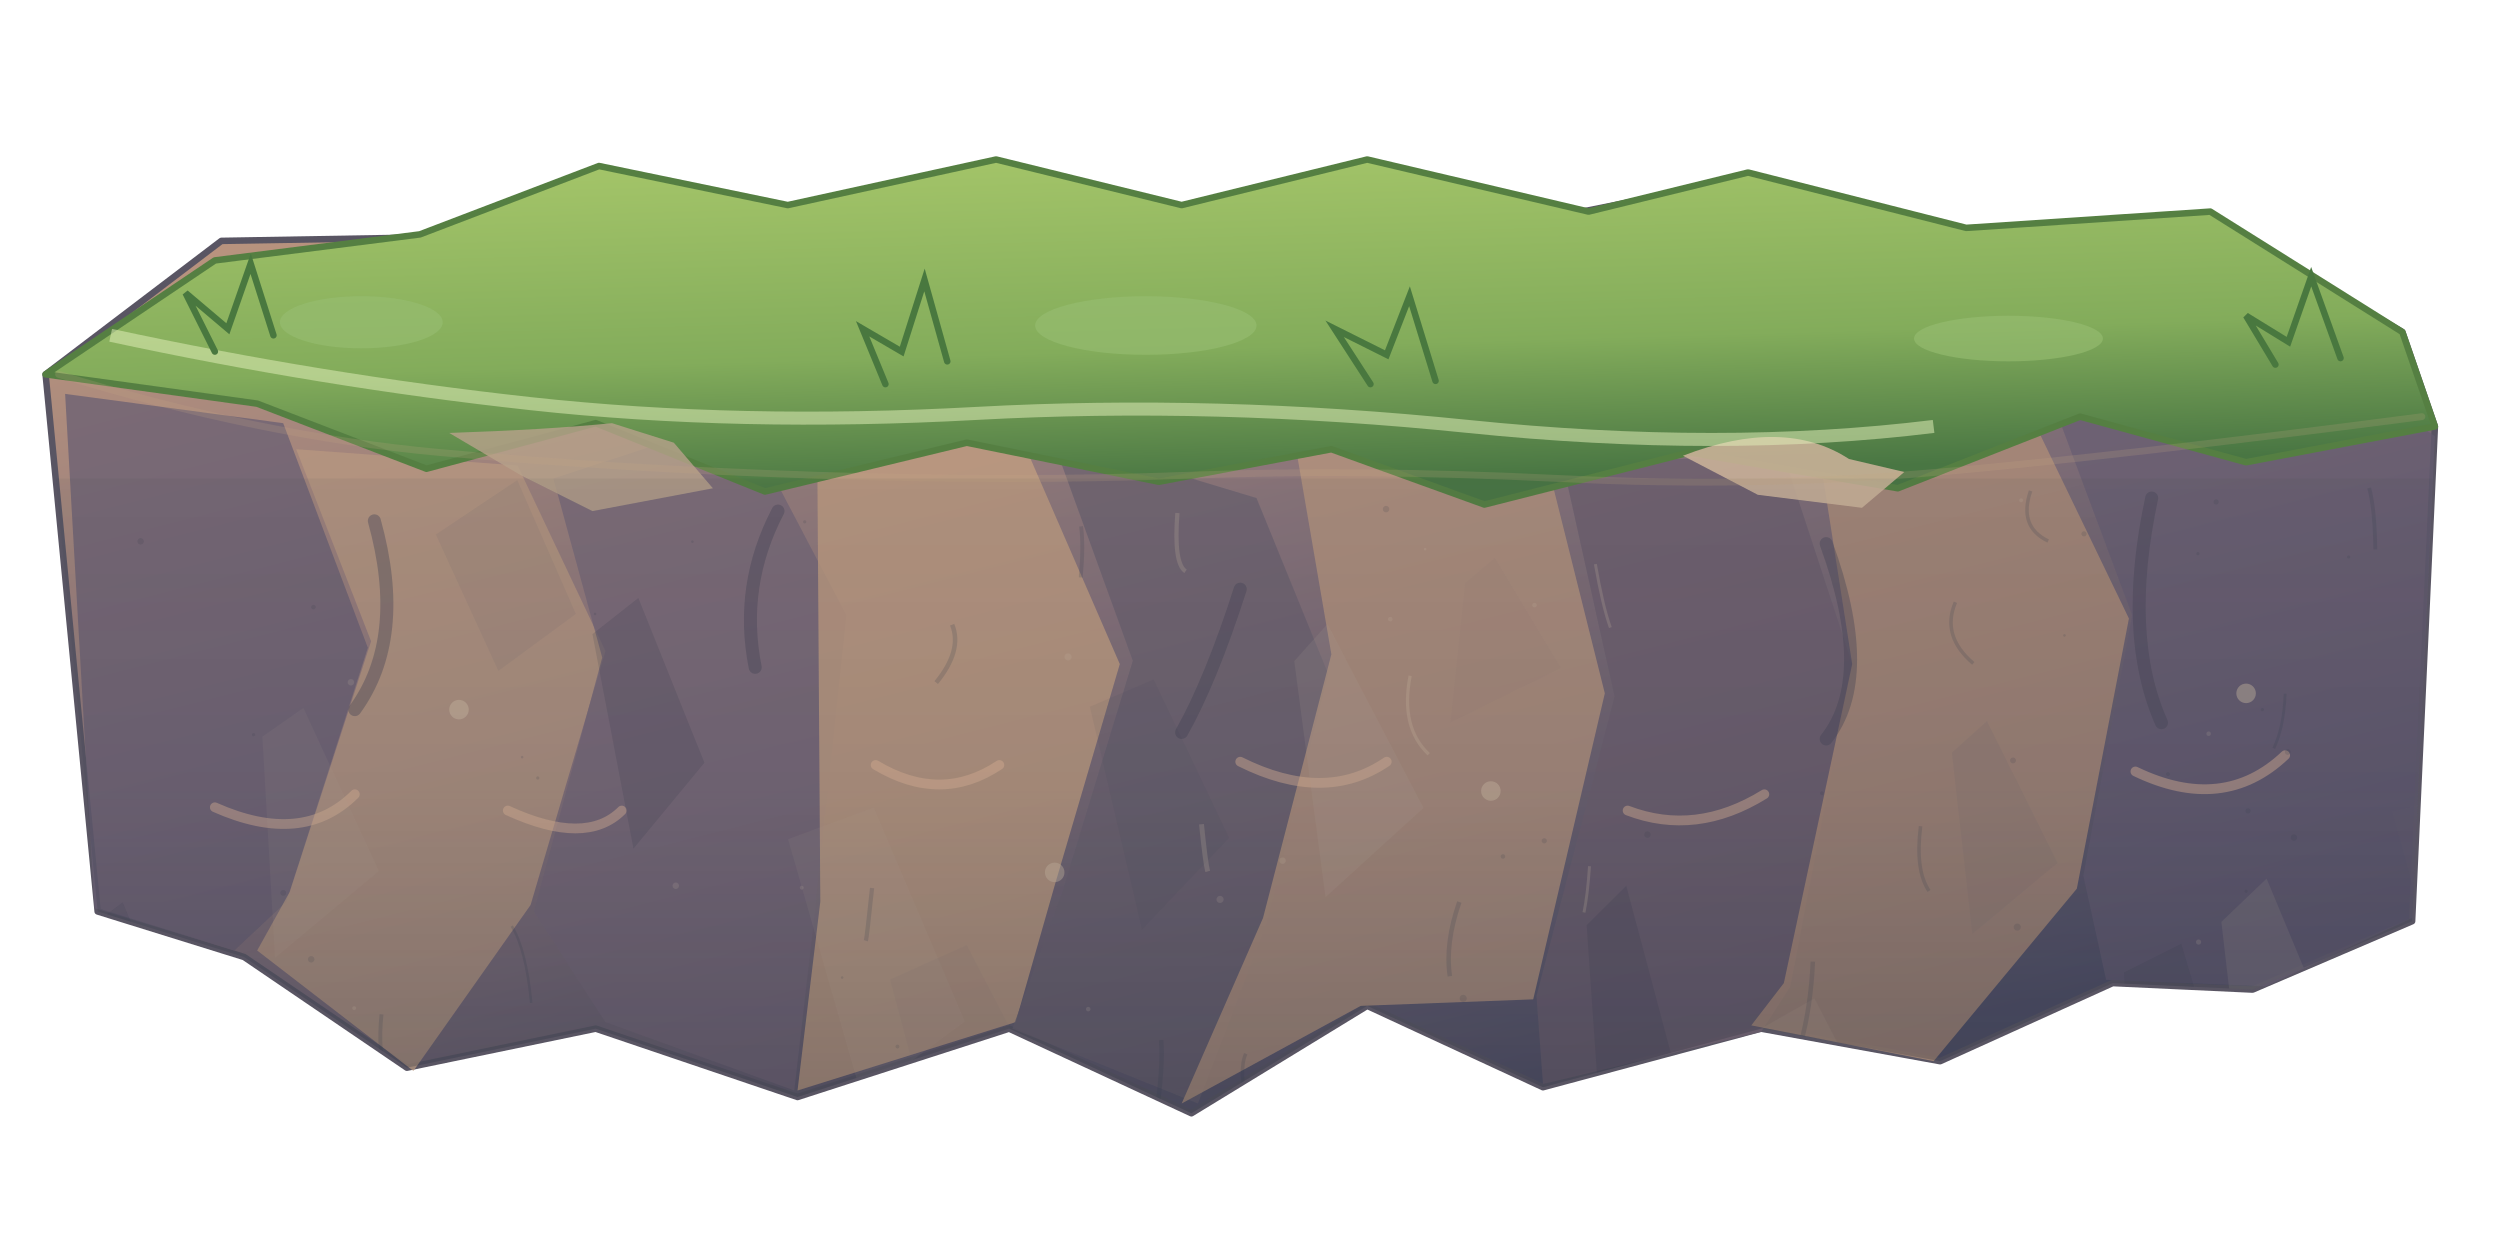
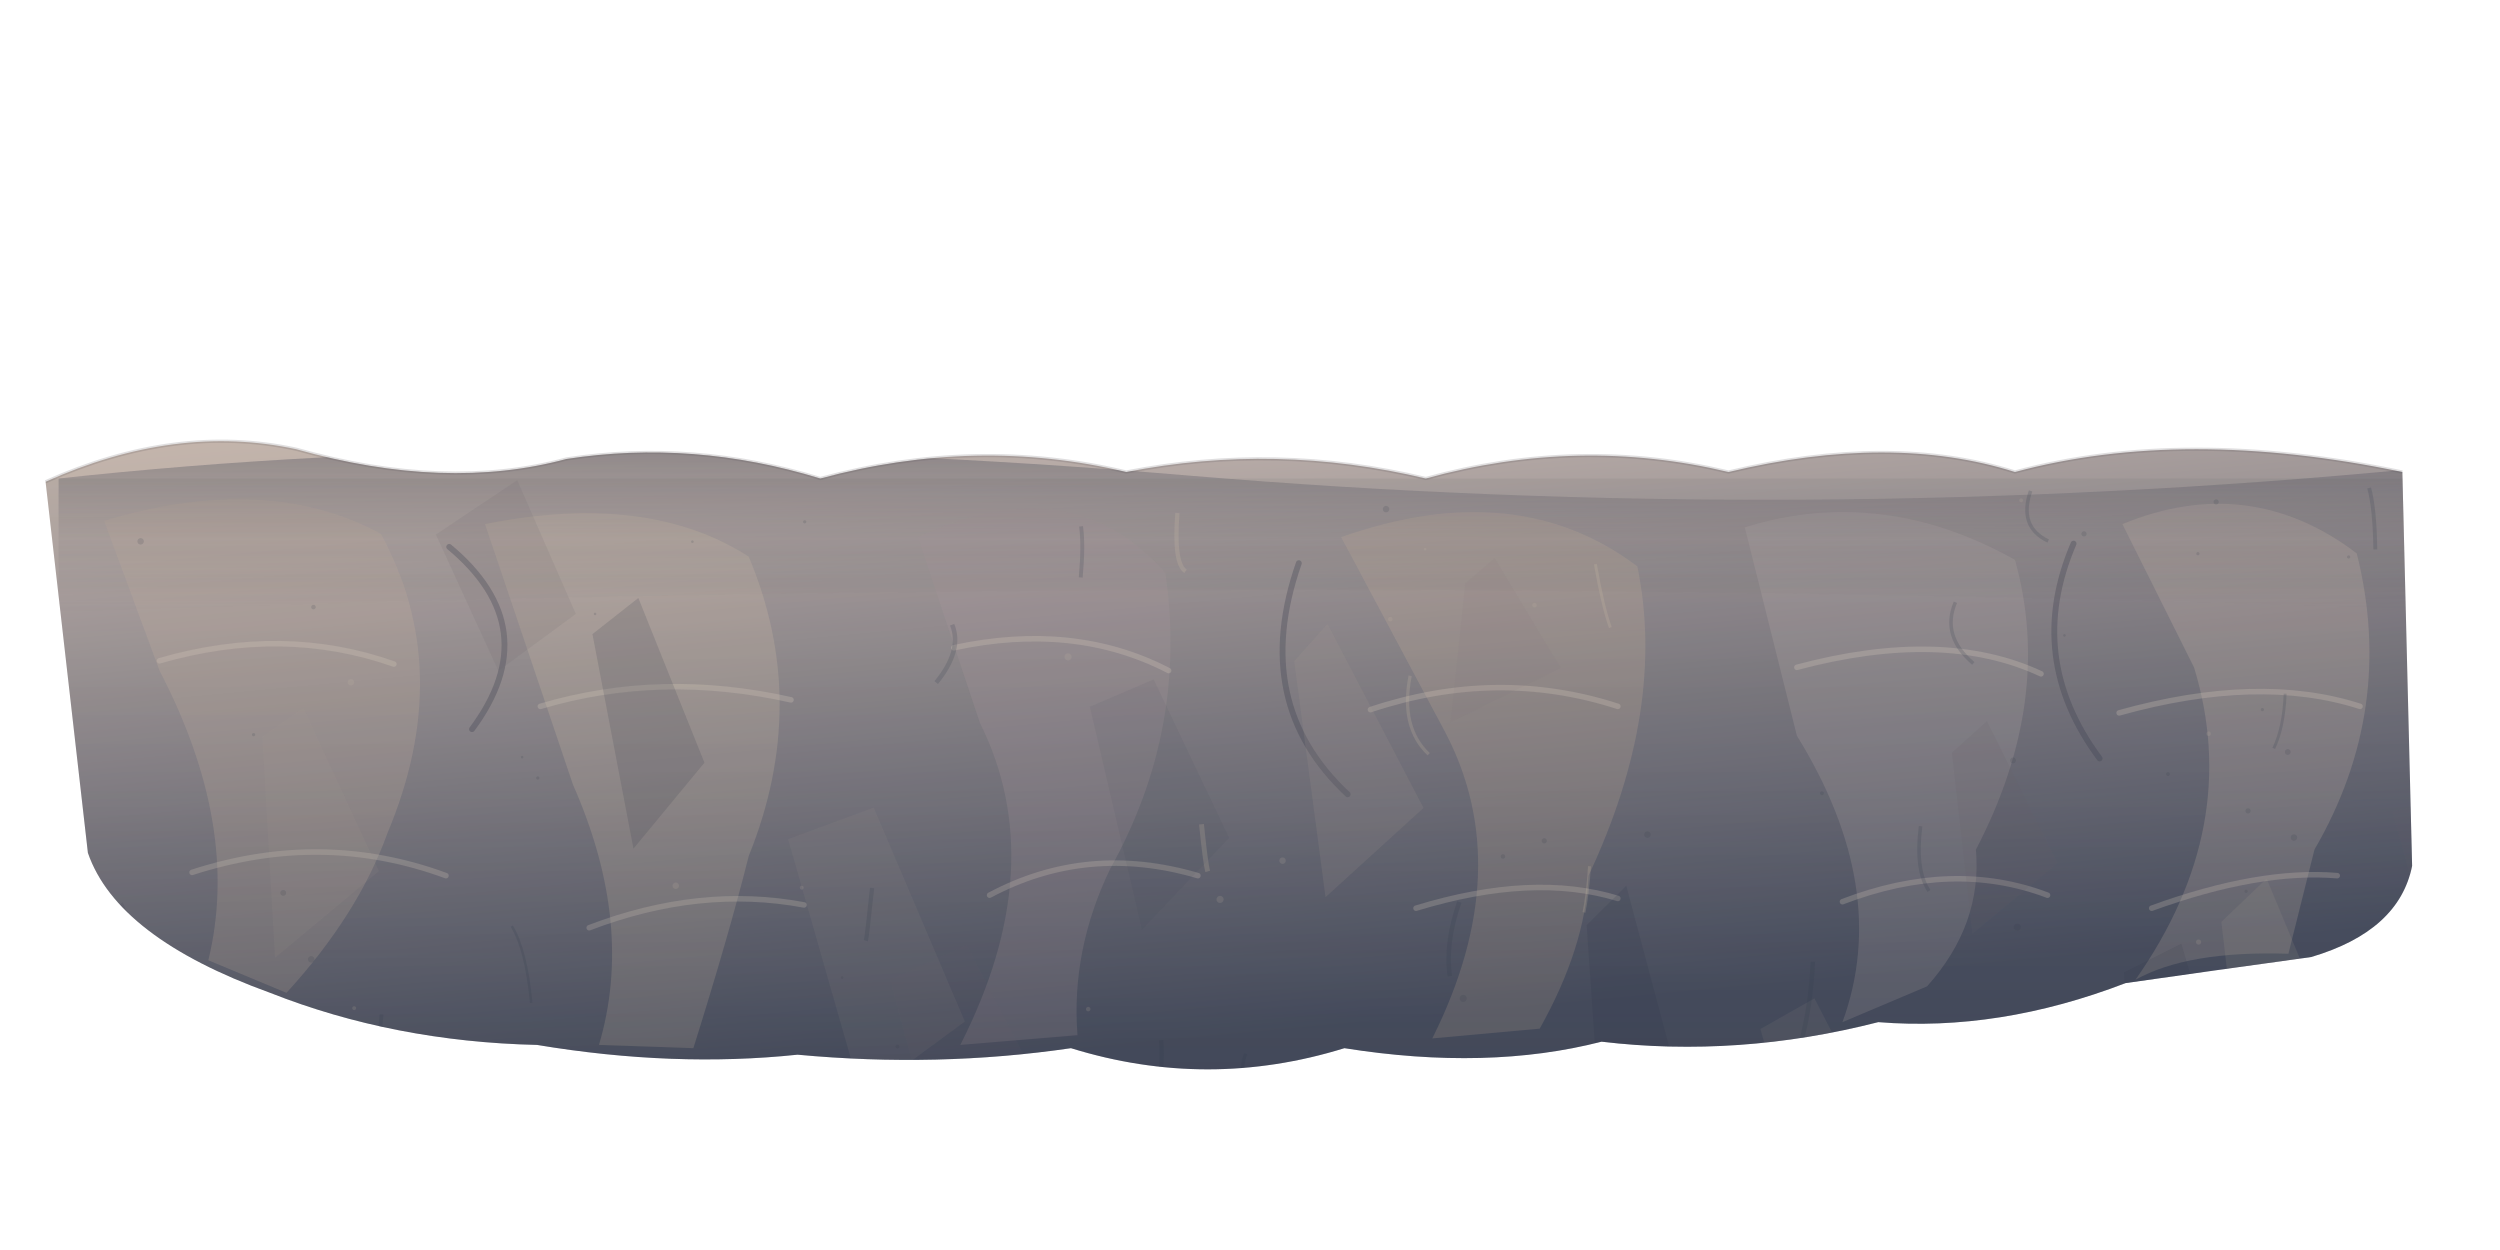
<svg xmlns="http://www.w3.org/2000/svg" viewBox="0 0 768 384">
  <defs>
-     <linearGradient id="stone" x1="0" y1="0" x2=".65" y2="1">
-       <stop stop-color="#c49b7f" />
-       <stop offset=".5" stop-color="#88737a" />
-       <stop offset="1" stop-color="#4e4d64" />
+     <linearGradient id="v9-bedrock" x1="0" y1="0" x2=".35" y2="1">
+       <stop stop-color="#c5b6ac" />
+       <stop offset=".18" stop-color="#b6aaa6" />
+       <stop offset=".58" stop-color="#817d83" />
+       <stop offset="1" stop-color="#4e5364" />
    </linearGradient>
-     <linearGradient id="grass" x1="0" y1="0" x2=".2" y2="1">
-       <stop stop-color="#a7c76a" />
-       <stop offset=".62" stop-color="#83ac5b" />
-       <stop offset="1" stop-color="#497643" />
+     <linearGradient id="v9-ledge-shadow" x1="0" y1="0" x2="0" y2="1">
+       <stop stop-color="#373e4e" stop-opacity=".44" />
+       <stop offset=".55" stop-color="#59505a" stop-opacity=".12" />
+       <stop offset="1" stop-color="#282e3b" stop-opacity="0" />
    </linearGradient>
+     <clipPath id="v9-cliff-face">
+       <path d="M14 148 Q54 130 91 138 Q137 151 174 141 Q213 135 252 147 Q300 134 346 145 Q392 136 438 147 Q485 134 531 145 Q581 133 619 145 Q671 131 738 145 L741 266 Q737 286 710 294 Q681 298 653 302 Q614 317 577 314 Q534 325 492 320 Q457 329 413 322 Q371 335 329 322 Q288 328 245 324 Q207 328 165 321 Q121 320 83 305 Q36 288 27 262Z" />
+     </clipPath>
  </defs>
-   <path d="M14 115 68 74 127 73 183 54 240 65 307 50 364 65 420 52 486 65 536 55 603 73 677 66 738 102 748 131 741 283 692 304 649 302 596 326 541 316 474 334 420 309 366 342 310 316 245 337 183 316 125 328 75 294 30 280Z" fill="url(#stone)" stroke="#595563" stroke-width="2.0" stroke-linejoin="round" />
-   <path d="M20 121 87 130 113 199 88 277 72 292 29 279Z" fill="#675d71" opacity=".72" />
-   <path d="M91 138 159 143 186 200 163 278 127 329 79 292 89 274 114 197Z" fill="#b99880" opacity=".72" />
-   <path d="M170 147 228 128 260 189 250 283 244 335 186 314 164 280 185 202Z" fill="#736576" opacity=".72" />
-   <path d="M251 130 314 135 344 204 324 272 312 314 245 335 252 277Z" fill="#c29e80" opacity=".78" />
-   <path d="M323 134 386 153 408 207 389 284 368 339 311 316 326 275 348 203Z" fill="#69606e" opacity=".72" />
-   <path d="M398 137 476 145 493 213 471 307 418 309 363 339 388 282 409 201Z" fill="#b7957d" opacity=".76" />
-   <path d="M480 142 548 140 569 204 550 303 541 317 474 333 472 306 496 214Z" fill="#6b5e6d" opacity=".78" />
-   <path d="M559 140 626 132 654 190 638 273 594 326 538 315 548 302 569 204Z" fill="#b28f77" opacity=".72" />
-   <path d="M633 130 716 112 748 134 741 282 696 303 647 301 640 269 655 189Z" fill="#645b71" opacity=".64" />
-   <path d="M66 248q27 12 43-4M156 249q24 11 35 0M269 235q20 12 38 0M381 234q26 13 45 0M500 249q21 8 42-5M656 237q27 13 46-5" fill="none" stroke="#e4b998" stroke-width="3" stroke-linecap="round" opacity=".45" />
-   <path d="M115 160q10 36-6 58M239 157q-12 23-7 48M381 181q-9 28-18 44M561 167q15 41 0 60M661 153q-9 42 3 69" fill="none" stroke="#454454" stroke-width="4" stroke-linecap="round" opacity=".39" />
-   <path d="M14 115 66 80 129 72 184 51 242 63 306 49 363 63 420 49 488 65 537 53 604 70 679 65 738 102 748 131 690 142 639 128 583 150 519 139 456 155 409 138 356 148 297 136 235 151 183 130 131 144 79 124Z" fill="url(#grass)" stroke="#557f42" stroke-width="2.0" stroke-linejoin="round" />
-   <path d="M138 133Q168 132 188 130L207 136 219 150 182 157 160 146Z" fill="#b6a18a" opacity=".82" />
-   <path d="M517 140Q548 128 568 141L585 145 572 156 540 152Z" fill="#cbb299" opacity=".88" />
-   <path d="M18 115Q80 134 135 139T251 146T365 146T479 147T596 145T744 128" stroke="#c4a584" stroke-width="2.1" fill="none" stroke-linecap="round" opacity=".20" />
-   <path d="M34 103Q99 117 163 124T300 127T451 131T594 131" stroke="#e3efba" stroke-width="4" fill="none" opacity=".52" />
-   <g stroke="#49783f" stroke-width="2.0" fill="none" stroke-linecap="round">
-     <path d="m66 108-9-18 13 11 7-20 7 22M272 118l-7-17 12 7 7-22 7 25M421 118l-11-17 16 8 7-18 8 26M699 112l-9-15 13 8 7-20 9 25" />
+   <path d="M14 148 Q54 130 91 138 Q137 151 174 141 Q213 135 252 147 Q300 134 346 145 Q392 136 438 147 Q485 134 531 145 Q581 133 619 145 Q671 131 738 145 L741 266 Q737 286 710 294 Q681 298 653 302 Q614 317 577 314 Q534 325 492 320 Q457 329 413 322 Q371 335 329 322 Q288 328 245 324 Q207 328 165 321 Q121 320 83 305 Q36 288 27 262Z" fill="url(#v9-bedrock)" />
+   <g clip-path="url(#v9-cliff-face)">
+     <path d="M32 160 Q82 145 117 164 Q140 206 119 256 Q110 281 88 305 L64 295 Q74 254 49 206Z" fill="#d0b9a7" opacity=".27" />
+     <path d="M149 161 Q199 151 230 171 Q249 216 230 263 Q224 287 213 322 L184 321 Q195 284 176 241Z" fill="#e7d2b4" opacity=".22" />
+     <path d="M282 165 Q329 143 358 176 Q365 224 341 267 Q329 292 331 318 L295 321 Q323 266 301 222Z" fill="#b29fa1" opacity=".26" />
+     <path d="M412 165 Q466 146 503 174 Q512 218 488 269 Q487 291 473 316 L440 319 Q466 267 444 225Z" fill="#dac0a5" opacity=".22" />
+     <path d="M536 162 Q578 149 619 172 Q631 215 607 261 Q609 284 592 303 L566 314 Q581 273 552 226Z" fill="#c8b8b4" opacity=".23" />
+     <path d="M652 161 Q691 145 724 170 Q736 218 711 261 L703 293 Q672 292 656 301 Q689 254 674 205Z" fill="#ead4bf" opacity=".21" />
+     <path d="M18 147 Q174 130 364 146 T742 144 L742 187 Q384 175 18 188Z" fill="url(#v9-ledge-shadow)" opacity=".78" />
+     <g fill="none" stroke="#e7d9c9" stroke-width="1.7" opacity=".27" stroke-linecap="round">
+       <path d="M49 203 Q87 192 121 204 M59 268 Q99 255 137 269" />
+       <path d="M166 217 Q203 206 243 215 M181 285 Q215 272 247 278" />
+       <path d="M293 199 Q330 191 359 206 M304 275 Q334 259 368 269" />
+       <path d="M421 218 Q460 205 497 217 M435 279 Q471 268 497 276" />
+       <path d="M552 205 Q597 193 627 207 M566 277 Q600 264 629 275" />
+       <path d="M651 219 Q694 207 725 217 M661 279 Q694 267 718 269" />
+     </g>
+     <g fill="none" stroke="#3b3c4c" stroke-width="1.8" opacity=".31" stroke-linecap="round">
+       <path d="M138 168 Q168 193 145 224" />
+       <path d="M399 173 Q384 216 414 244" />
+       <path d="M637 167 Q622 202 645 233" />
+     </g>
  </g>
-   <g fill="#96bd71" opacity=".63">
-     <ellipse cx="111" cy="99" rx="25" ry="8" />
-     <ellipse cx="352" cy="100" rx="34" ry="9" />
-     <ellipse cx="617" cy="104" rx="29" ry="7" />
-   </g>
-   <g fill="#d4c0a8" opacity=".43">
-     <circle cx="141" cy="218" r="3" />
-     <circle cx="324" cy="268" r="3" />
-     <circle cx="458" cy="243" r="3" />
-     <circle cx="690" cy="213" r="3" />
-   </g>
+   <path d="M14 148 Q54 130 91 138 Q137 151 174 141 Q213 135 252 147 Q300 134 346 145 Q392 136 438 147 Q485 134 531 145 Q581 133 619 145 Q671 131 738 145" fill="none" stroke="#554e54" opacity=".18" stroke-width="1" />
  <defs>
    <clipPath id="v7-rock-silhouette">
-       <path d="M14 115 68 74 127 73 183 54 240 65 307 50 364 65 420 52 486 65 536 55 603 73 677 66 738 102 748 131 741 283 692 304 649 302 596 326 541 316 474 334 420 309 366 342 310 316 245 337 183 316 125 328 75 294 30 280Z" />
+       <path d="M14 148 Q54 130 91 138 Q137 151 174 141 Q213 135 252 147 Q300 134 346 145 Q392 136 438 147 Q485 134 531 145 Q581 133 619 145 Q671 131 738 145 L741 266 Q737 286 710 294 Q681 298 653 302 Q614 317 577 314 Q534 325 492 320 Q457 329 413 322 Q371 335 329 322 Q288 328 245 324 Q207 328 165 321 Q121 320 83 305 Q36 288 27 262Z" />
    </clipPath>
    <clipPath id="v7-rock-face">
      <rect x="0" y="147" width="768" height="237" />
    </clipPath>
    <linearGradient id="v8-rock-depth" x1="0" y1="0" x2="0" y2="1">
      <stop stop-color="#353b44" stop-opacity="0" />
      <stop offset=".63" stop-color="#273141" stop-opacity=".11" />
      <stop offset="1" stop-color="#1b2432" stop-opacity=".34" />
    </linearGradient>
  </defs>
  <g clip-path="url(#v7-rock-silhouette)">
    <g clip-path="url(#v7-rock-face)">
      <rect width="768" height="384" fill="url(#v8-rock-depth)" />
      <g>
        <path d="M23.8 287.5l13.9 -10.3 27.3 65.4 -31.7 15.0Z" fill="#272f40" opacity="0.12" />
        <path d="M80.6 226.3l12.6 -8.8 23.2 50.1 -31.9 26.6Z" fill="#a99d91" opacity="0.09" />
        <path d="M133.9 164.2l25.0 -16.7 18.0 41.1 -23.8 17.5Z" fill="#635f67" opacity="0.12" />
        <path d="M182.0 194.8l14.1 -11.1 20.3 50.6 -21.8 26.4Z" fill="#272f40" opacity="0.15" />
        <path d="M242.1 257.8l26.3 -9.7 28.0 65.7 -31.6 23.3Z" fill="#a99d91" opacity="0.09" />
        <path d="M273.4 300.9l23.6 -10.6 25.5 49.2 -31.6 26.9Z" fill="#635f67" opacity="0.08" />
        <path d="M334.8 217.1l19.6 -8.4 23.2 48.7 -26.8 28.2Z" fill="#272f40" opacity="0.06" />
        <path d="M397.6 203.1l10.2 -11.4 29.5 56.5 -30.1 27.4Z" fill="#a99d91" opacity="0.15" />
        <path d="M450.1 179.2l9.1 -7.8 20.3 33.8 -33.9 16.7Z" fill="#635f67" opacity="0.05" />
        <path d="M487.4 284.2l12.2 -12.1 17.9 67.2 -24.4 27.4Z" fill="#272f40" opacity="0.14" />
        <path d="M540.8 316.1l16.6 -9.4 25.6 49.6 -26.5 15.7Z" fill="#a99d91" opacity="0.10" />
        <path d="M599.6 231.2l10.8 -9.7 21.7 43.6 -26.2 21.8Z" fill="#635f67" opacity="0.13" />
        <path d="M652.5 298.7l17.6 -8.8 18.2 61.5 -31.9 27.3Z" fill="#272f40" opacity="0.12" />
        <path d="M682.4 283.2l13.9 -13.3 18.8 45.2 -27.3 14.4Z" fill="#a99d91" opacity="0.14" />
        <path d="M734.9 249.3l26.1 -6.4 19.1 66.1 -21.4 26.3Z" fill="#635f67" opacity="0.10" />
      </g>
      <g>
        <path d="M386.2 346.5q3.7 11.8 -1.5 18.7" stroke="#d4c3a9" stroke-width="1.4" opacity=".19" fill="none" />
        <path d="M267.9 272.8q-1.6 15.2 -1.9 16.2" stroke="#313c4b" stroke-width="1.3" opacity=".19" fill="none" />
        <path d="M675.3 347.6q3.7 10.4 0.6 14.0" stroke="#313c4b" stroke-width="1.4" opacity=".19" fill="none" />
        <path d="M490.1 173.3q2.2 12.7 4.6 19.5" stroke="#d4c3a9" stroke-width="0.9" opacity=".19" fill="none" />
        <path d="M556.9 295.4q-0.6 14.1 -3.9 25.9" stroke="#313c4b" stroke-width="1.4" opacity=".19" fill="none" />
        <path d="M590.0 253.8q-1.7 13.6 2.6 19.9" stroke="#313c4b" stroke-width="1.1" opacity=".19" fill="none" />
        <path d="M433.2 207.6q-3.1 15.8 5.7 24.1" stroke="#d4c3a9" stroke-width="1.0" opacity=".19" fill="none" />
        <path d="M356.7 319.5q0.7 8.0 -1.6 23.9" stroke="#313c4b" stroke-width="1.4" opacity=".19" fill="none" />
        <path d="M600.7 185.0q-4.4 10.4 5.5 18.8" stroke="#313c4b" stroke-width="1.1" opacity=".19" fill="none" />
        <path d="M117.0 350.0q1.5 13.0 -1.0 14.2" stroke="#d4c3a9" stroke-width="1.3" opacity=".19" fill="none" />
        <path d="M332.1 161.7q0.8 5.7 -0.1 15.7" stroke="#313c4b" stroke-width="1.2" opacity=".19" fill="none" />
        <path d="M727.8 149.9q1.7 6.1 1.9 18.9" stroke="#313c4b" stroke-width="1.2" opacity=".19" fill="none" />
        <path d="M645.8 360.3q-1.8 8.7 4.8 21.6" stroke="#d4c3a9" stroke-width="1.4" opacity=".19" fill="none" />
        <path d="M702.0 213.1q-0.4 10.3 -3.5 16.8" stroke="#313c4b" stroke-width="0.9" opacity=".19" fill="none" />
        <path d="M623.8 150.8q-3.8 11.0 5.4 15.4" stroke="#313c4b" stroke-width="1.1" opacity=".19" fill="none" />
        <path d="M674.9 305.4q4.2 15.3 -4.4 20.2" stroke="#d4c3a9" stroke-width="0.9" opacity=".19" fill="none" />
        <path d="M199.1 342.2q1.4 14.5 -5.1 23.3" stroke="#313c4b" stroke-width="0.8" opacity=".19" fill="none" />
        <path d="M157.2 284.5q4.4 7.1 6.0 23.6" stroke="#313c4b" stroke-width="0.8" opacity=".19" fill="none" />
        <path d="M369.1 253.2q1.2 11.9 1.9 14.5" stroke="#d4c3a9" stroke-width="1.5" opacity=".19" fill="none" />
        <path d="M88.7 326.1q3.2 6.4 4.9 23.8" stroke="#313c4b" stroke-width="0.9" opacity=".19" fill="none" />
        <path d="M292.5 191.9q3.2 7.9 -4.9 17.8" stroke="#313c4b" stroke-width="1.4" opacity=".19" fill="none" />
        <path d="M12.4 287.9q3.0 5.5 4.3 25.3" stroke="#d4c3a9" stroke-width="1.4" opacity=".19" fill="none" />
        <path d="M382.7 323.7q-2.3 5.1 0.6 16.5" stroke="#313c4b" stroke-width="1.1" opacity=".19" fill="none" />
        <path d="M616.5 333.9q4.2 7.8 0.6 23.4" stroke="#313c4b" stroke-width="1.1" opacity=".19" fill="none" />
        <path d="M59.2 361.4q4.2 6.8 3.5 25.6" stroke="#d4c3a9" stroke-width="0.9" opacity=".19" fill="none" />
        <path d="M758.9 319.5q0.7 8.1 3.9 18.5" stroke="#313c4b" stroke-width="1.3" opacity=".19" fill="none" />
        <path d="M313.5 354.0q-1.3 13.2 -5.8 24.2" stroke="#313c4b" stroke-width="0.8" opacity=".19" fill="none" />
        <path d="M488.3 266.1q-0.6 8.9 -1.7 14.2" stroke="#d4c3a9" stroke-width="0.9" opacity=".19" fill="none" />
        <path d="M448.3 277.1q-4.4 12.7 -2.9 22.8" stroke="#313c4b" stroke-width="1.4" opacity=".19" fill="none" />
        <path d="M117.2 311.6q-1.2 11.5 1.4 18.9" stroke="#313c4b" stroke-width="1.2" opacity=".19" fill="none" />
        <path d="M361.7 157.6q-1.2 15.5 2.5 17.9" stroke="#d4c3a9" stroke-width="1.3" opacity=".19" fill="none" />
        <path d="M16.7 267.3q-2.2 11.1 3.6 15.5" stroke="#313c4b" stroke-width="1.4" opacity=".19" fill="none" />
      </g>
      <g>
        <circle cx="328.1" cy="201.8" r="1.1" fill="#c5b6a4" opacity=".16" />
        <circle cx="446.7" cy="360.1" r="0.8" fill="#303947" opacity=".16" />
        <circle cx="721.5" cy="171.1" r="0.5" fill="#303947" opacity=".16" />
        <circle cx="623.1" cy="368.4" r="0.6" fill="#303947" opacity=".16" />
        <circle cx="394.0" cy="264.4" r="1.0" fill="#c5b6a4" opacity=".16" />
        <circle cx="43.2" cy="166.3" r="1.0" fill="#303947" opacity=".16" />
        <circle cx="704.7" cy="257.3" r="1.0" fill="#303947" opacity=".16" />
        <circle cx="191.6" cy="337.1" r="0.6" fill="#303947" opacity=".16" />
        <circle cx="411.2" cy="380.7" r="0.7" fill="#c5b6a4" opacity=".16" />
        <circle cx="461.7" cy="263.1" r="0.7" fill="#303947" opacity=".16" />
        <circle cx="634.2" cy="195.2" r="0.4" fill="#303947" opacity=".16" />
        <circle cx="559.7" cy="243.7" r="0.6" fill="#303947" opacity=".16" />
        <circle cx="246.3" cy="272.7" r="0.6" fill="#c5b6a4" opacity=".16" />
        <circle cx="618.4" cy="233.6" r="0.9" fill="#303947" opacity=".16" />
        <circle cx="748.0" cy="225.7" r="0.5" fill="#303947" opacity=".16" />
        <circle cx="449.5" cy="306.7" r="1.1" fill="#303947" opacity=".16" />
        <circle cx="620.9" cy="153.7" r="0.6" fill="#c5b6a4" opacity=".16" />
        <circle cx="666.0" cy="237.8" r="0.6" fill="#303947" opacity=".16" />
        <circle cx="680.8" cy="154.2" r="0.8" fill="#303947" opacity=".16" />
        <circle cx="619.7" cy="284.8" r="1.1" fill="#303947" opacity=".16" />
        <circle cx="374.8" cy="276.3" r="1.1" fill="#c5b6a4" opacity=".16" />
        <circle cx="474.4" cy="258.3" r="0.8" fill="#303947" opacity=".16" />
        <circle cx="247.2" cy="160.3" r="0.5" fill="#303947" opacity=".16" />
        <circle cx="77.9" cy="225.7" r="0.5" fill="#303947" opacity=".16" />
        <circle cx="334.3" cy="310.0" r="0.7" fill="#c5b6a4" opacity=".16" />
        <circle cx="182.8" cy="188.6" r="0.4" fill="#303947" opacity=".16" />
        <circle cx="415.5" cy="354.0" r="0.8" fill="#303947" opacity=".16" />
        <circle cx="212.7" cy="166.4" r="0.4" fill="#303947" opacity=".16" />
        <circle cx="427.1" cy="190.2" r="0.7" fill="#c5b6a4" opacity=".16" />
        <circle cx="361.8" cy="373.9" r="0.8" fill="#303947" opacity=".16" />
        <circle cx="425.8" cy="156.4" r="1.0" fill="#303947" opacity=".16" />
        <circle cx="275.7" cy="321.5" r="0.6" fill="#303947" opacity=".16" />
        <circle cx="690.1" cy="343.9" r="0.9" fill="#c5b6a4" opacity=".16" />
        <circle cx="287.0" cy="379.3" r="0.8" fill="#303947" opacity=".16" />
        <circle cx="258.7" cy="300.3" r="0.4" fill="#303947" opacity=".16" />
        <circle cx="87.0" cy="274.3" r="0.9" fill="#303947" opacity=".16" />
        <circle cx="107.8" cy="209.6" r="1.0" fill="#c5b6a4" opacity=".16" />
        <circle cx="695.0" cy="218.0" r="0.5" fill="#303947" opacity=".16" />
        <circle cx="186.1" cy="352.4" r="0.6" fill="#303947" opacity=".16" />
        <circle cx="690.6" cy="249.1" r="0.8" fill="#303947" opacity=".16" />
        <circle cx="471.4" cy="185.9" r="0.7" fill="#c5b6a4" opacity=".16" />
        <circle cx="690.0" cy="273.8" r="0.5" fill="#303947" opacity=".16" />
        <circle cx="78.8" cy="358.8" r="0.7" fill="#303947" opacity=".16" />
        <circle cx="17.8" cy="252.7" r="1.0" fill="#303947" opacity=".16" />
        <circle cx="364.8" cy="355.4" r="0.5" fill="#c5b6a4" opacity=".16" />
        <circle cx="165.2" cy="239.0" r="0.5" fill="#303947" opacity=".16" />
        <circle cx="572.3" cy="345.5" r="0.5" fill="#303947" opacity=".16" />
        <circle cx="11.5" cy="282.8" r="0.4" fill="#303947" opacity=".16" />
        <circle cx="675.4" cy="289.4" r="0.8" fill="#c5b6a4" opacity=".16" />
        <circle cx="95.6" cy="294.7" r="1.0" fill="#303947" opacity=".16" />
        <circle cx="702.8" cy="231.0" r="0.9" fill="#303947" opacity=".16" />
        <circle cx="383.6" cy="352.4" r="0.6" fill="#303947" opacity=".16" />
        <circle cx="207.6" cy="272.1" r="1.0" fill="#c5b6a4" opacity=".16" />
        <circle cx="160.4" cy="232.6" r="0.4" fill="#303947" opacity=".16" />
        <circle cx="640.2" cy="164.0" r="0.8" fill="#303947" opacity=".16" />
        <circle cx="448.7" cy="330.9" r="1.1" fill="#303947" opacity=".16" />
        <circle cx="108.8" cy="309.7" r="0.6" fill="#c5b6a4" opacity=".16" />
        <circle cx="261.3" cy="337.7" r="0.4" fill="#303947" opacity=".16" />
        <circle cx="675.2" cy="170.1" r="0.5" fill="#303947" opacity=".16" />
        <circle cx="718.8" cy="363.2" r="0.9" fill="#303947" opacity=".16" />
        <circle cx="678.5" cy="225.4" r="0.7" fill="#c5b6a4" opacity=".16" />
        <circle cx="402.4" cy="323.2" r="0.6" fill="#303947" opacity=".16" />
        <circle cx="96.3" cy="186.5" r="0.7" fill="#303947" opacity=".16" />
        <circle cx="742.9" cy="327.7" r="0.8" fill="#303947" opacity=".16" />
        <circle cx="437.8" cy="168.7" r="0.4" fill="#c5b6a4" opacity=".16" />
        <circle cx="506.1" cy="256.4" r="1.0" fill="#303947" opacity=".16" />
      </g>
    </g>
  </g>
</svg>
